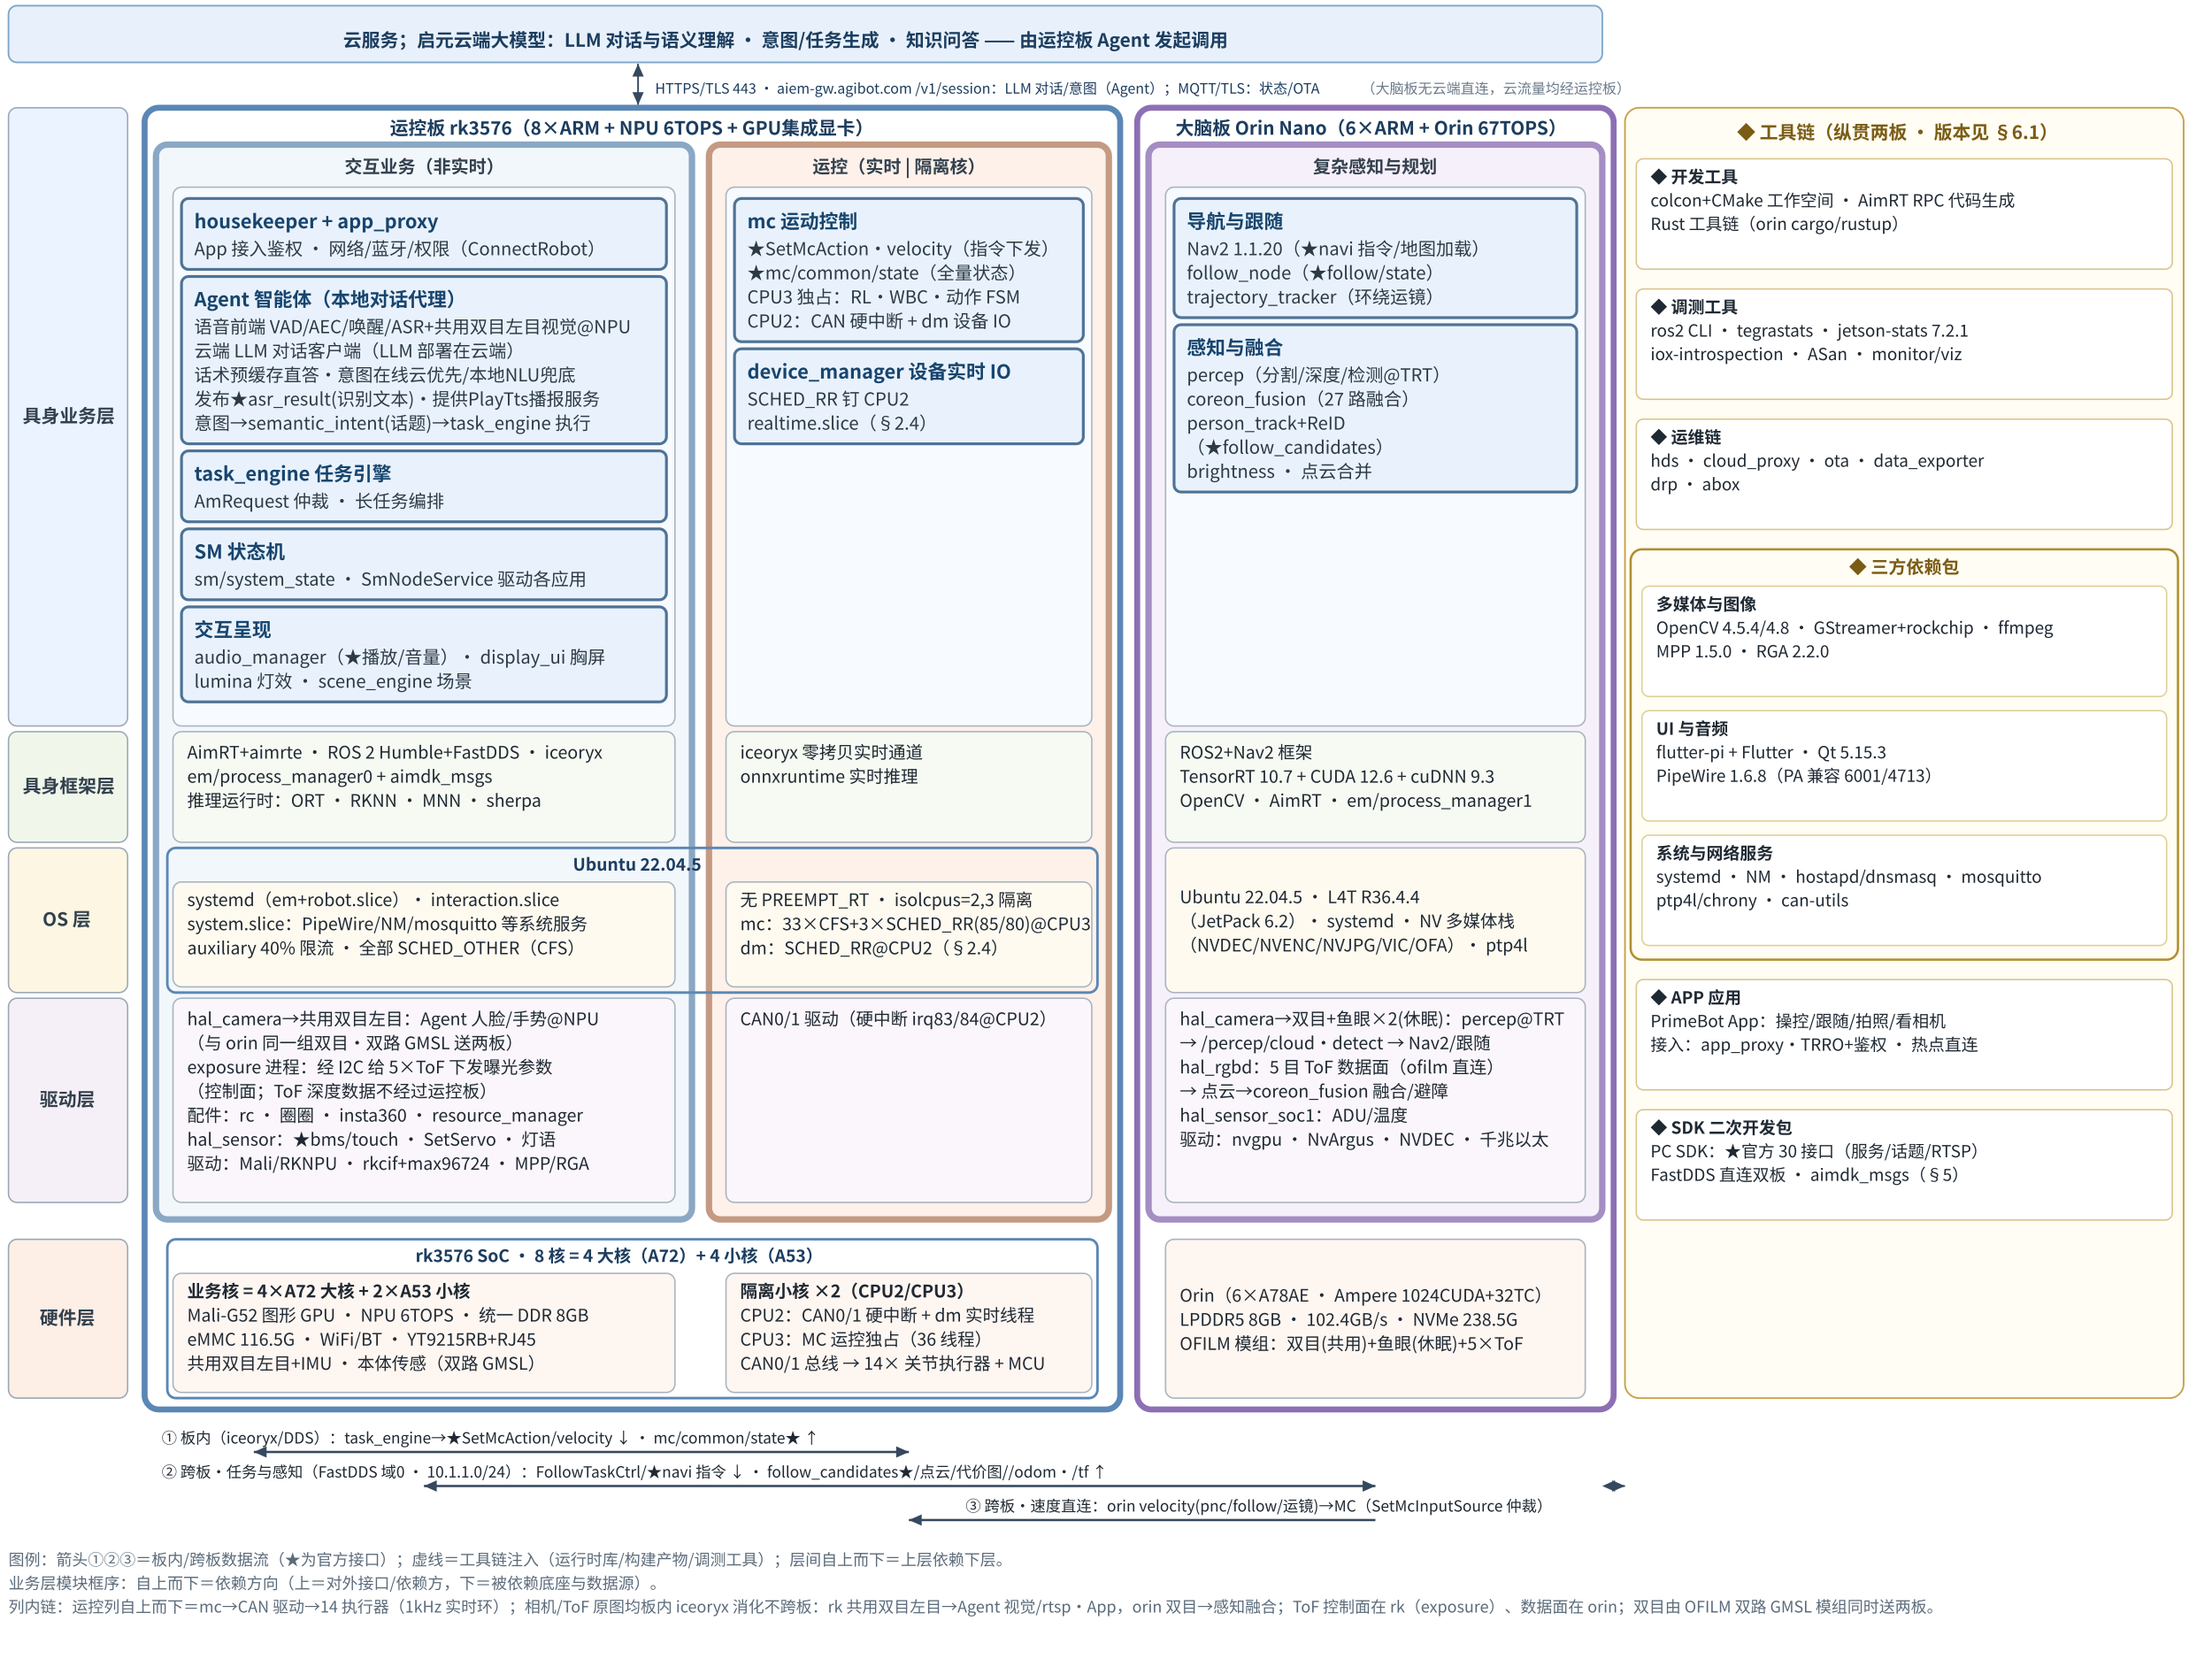
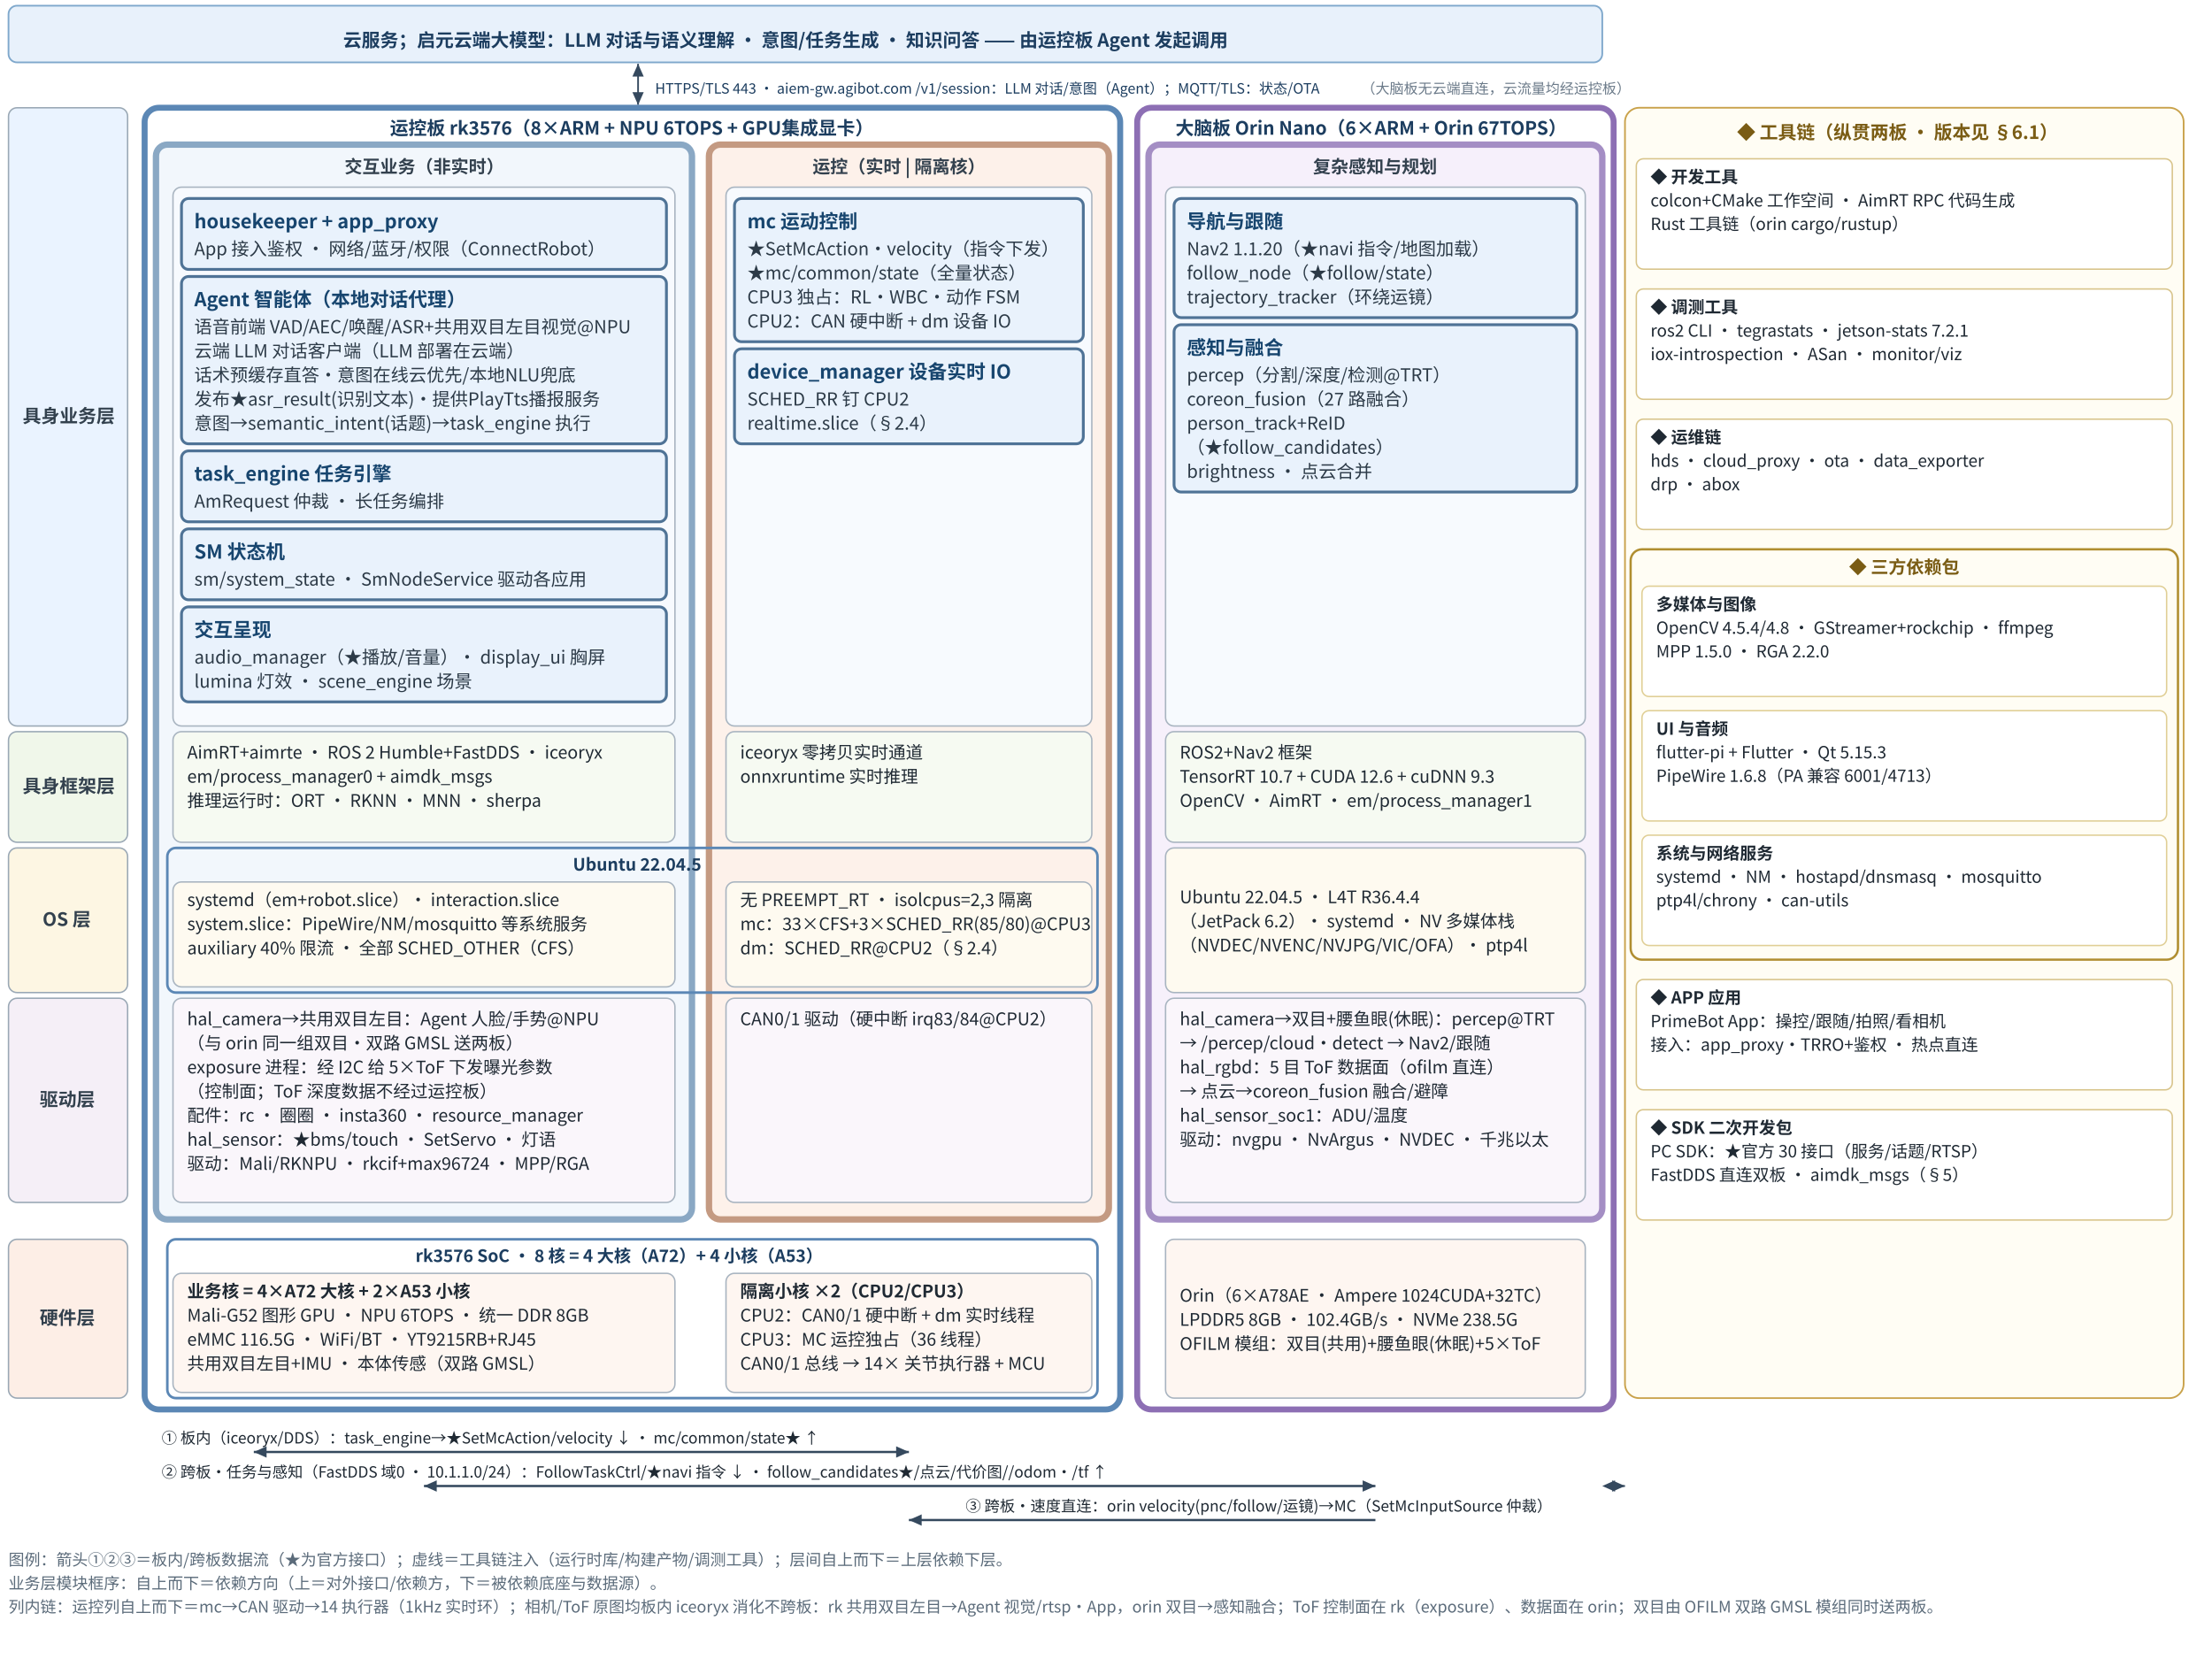
<svg xmlns="http://www.w3.org/2000/svg" width="1560" height="1170" viewBox="0 0 1560 1170">
  <rect x="0" y="0" width="1560" height="1170" fill="#ffffff" />
  <rect x="6" y="4" width="1124" height="40" rx="6" fill="#e8f1fb" stroke="#7fa8cc" stroke-width="1.2" />
  <text x="242" y="33" font-family="Noto Sans CJK SC" font-size="13" fill="#1c3d5f" font-weight="700">云服务；启元云端大模型：LLM 对话与语义理解 · 意图/任务生成 · 知识问答 —— 由运控板 Agent 发起调用</text>
  <line x1="450" y1="45" x2="450" y2="74" stroke="#35495e" stroke-width="1.2" />
  <polygon points="450,74 446,65 454,65" fill="#35495e" />
  <polygon points="450,45 454,54 446,54" fill="#35495e" />
  <text x="462" y="66" font-family="Noto Sans CJK SC" font-size="10" fill="#1c3d5f">HTTPS/TLS 443 · aiem-gw.agibot.com /v1/session：LLM 对话/意图（Agent）；MQTT/TLS：状态/OTA</text>
  <text x="960" y="66" font-family="Noto Sans CJK SC" font-size="10" fill="#6b7a89">（大脑板无云端直连，云流量均经运控板）</text>
  <rect x="102" y="76" width="688" height="918" rx="10" fill="#ffffff" stroke="#5b87b5" stroke-width="4.2" />
  <text x="275" y="95" font-family="Noto Sans CJK SC" font-size="13" fill="#1c3d5f" font-weight="700">运控板 rk3576（8×ARM + NPU 6TOPS + GPU集成显卡）</text>
  <rect x="802" y="76" width="336" height="918" rx="10" fill="#ffffff" stroke="#8d6fb4" stroke-width="4.2" />
  <text x="829" y="95" font-family="Noto Sans CJK SC" font-size="13" fill="#1c3d5f" font-weight="700">大脑板 Orin Nano（6×ARM + Orin 67TOPS）</text>
  <rect x="110" y="102" width="378" height="758" rx="8" fill="#f2f7fc" stroke="#8aa8c4" stroke-width="4.5" />
  <text x="243" y="122" font-family="Noto Sans CJK SC" font-size="12.5" fill="#33414e" font-weight="700">交互业务（非实时）</text>
  <rect x="500" y="102" width="282" height="758" rx="8" fill="#fdf1ea" stroke="#c49a82" stroke-width="4.5" />
  <text x="573" y="122" font-family="Noto Sans CJK SC" font-size="12.5" fill="#33414e" font-weight="700">运控（实时 | 隔离核）</text>
  <rect x="810" y="102" width="320" height="758" rx="8" fill="#f6f0fb" stroke="#a48ec4" stroke-width="4.5" />
  <text x="926" y="122" font-family="Noto Sans CJK SC" font-size="12.5" fill="#33414e" font-weight="700">复杂感知与规划</text>
  <rect x="6" y="76" width="84" height="436" rx="6" fill="#eaf3ff" stroke="#9aa8b5" stroke-width="1" />
  <text x="16" y="298" font-family="Noto Sans CJK SC" font-size="13" fill="#33414e" font-weight="700">具身业务层</text>
  <rect x="122" y="132" width="354" height="380" rx="6" fill="#f7fafe" stroke="#a8b4c0" stroke-width="1" />
  <rect x="128" y="140" width="342" height="50" rx="5" fill="#e9f2fc" stroke="#4f7396" stroke-width="2" />
  <text x="137" y="161" font-family="Noto Sans CJK SC" font-size="13.6" fill="#17456e" font-weight="700">housekeeper + app_proxy</text>
  <text x="137" y="180" font-family="Noto Sans CJK SC" font-size="12.6" fill="#2c3a47">App 接入鉴权 · 网络/蓝牙/权限（ConnectRobot）</text>
  <rect x="128" y="195" width="342" height="118" rx="5" fill="#e9f2fc" stroke="#4f7396" stroke-width="2" />
  <text x="137" y="216" font-family="Noto Sans CJK SC" font-size="13.6" fill="#17456e" font-weight="700">Agent 智能体（本地对话代理）</text>
  <text x="137" y="235" font-family="Noto Sans CJK SC" font-size="12.6" fill="#2c3a47">语音前端 VAD/AEC/唤醒/ASR+共用双目左目视觉@NPU</text>
  <text x="137" y="252" font-family="Noto Sans CJK SC" font-size="12.6" fill="#2c3a47">云端 LLM 对话客户端（LLM 部署在云端）</text>
  <text x="137" y="269" font-family="Noto Sans CJK SC" font-size="12.6" fill="#2c3a47">话术预缓存直答·意图在线云优先/本地NLU兜底</text>
  <text x="137" y="286" font-family="Noto Sans CJK SC" font-size="12.6" fill="#2c3a47">发布★asr_result(识别文本)·提供PlayTts播报服务</text>
  <text x="137" y="303" font-family="Noto Sans CJK SC" font-size="12.6" fill="#2c3a47">意图→semantic_intent(话题)→task_engine 执行</text>
  <rect x="128" y="318" width="342" height="50" rx="5" fill="#e9f2fc" stroke="#4f7396" stroke-width="2" />
  <text x="137" y="339" font-family="Noto Sans CJK SC" font-size="13.6" fill="#17456e" font-weight="700">task_engine 任务引擎</text>
  <text x="137" y="358" font-family="Noto Sans CJK SC" font-size="12.6" fill="#2c3a47">AmRequest 仲裁 · 长任务编排</text>
  <rect x="128" y="373" width="342" height="50" rx="5" fill="#e9f2fc" stroke="#4f7396" stroke-width="2" />
  <text x="137" y="394" font-family="Noto Sans CJK SC" font-size="13.6" fill="#17456e" font-weight="700">SM 状态机</text>
  <text x="137" y="413" font-family="Noto Sans CJK SC" font-size="12.6" fill="#2c3a47">sm/system_state · SmNodeService 驱动各应用</text>
  <rect x="128" y="428" width="342" height="67" rx="5" fill="#e9f2fc" stroke="#4f7396" stroke-width="2" />
  <text x="137" y="449" font-family="Noto Sans CJK SC" font-size="13.6" fill="#17456e" font-weight="700">交互呈现</text>
  <text x="137" y="468" font-family="Noto Sans CJK SC" font-size="12.6" fill="#2c3a47">audio_manager（★播放/音量）· display_ui 胸屏</text>
  <text x="137" y="485" font-family="Noto Sans CJK SC" font-size="12.6" fill="#2c3a47">lumina 灯效 · scene_engine 场景</text>
  <rect x="512" y="132" width="258" height="380" rx="6" fill="#f7fafe" stroke="#a8b4c0" stroke-width="1" />
  <rect x="518" y="140" width="246" height="101" rx="5" fill="#e9f2fc" stroke="#4f7396" stroke-width="2" />
  <text x="527" y="161" font-family="Noto Sans CJK SC" font-size="13.6" fill="#17456e" font-weight="700">mc 运动控制</text>
  <text x="527" y="180" font-family="Noto Sans CJK SC" font-size="12.6" fill="#2c3a47">★SetMcAction·velocity（指令下发）</text>
  <text x="527" y="197" font-family="Noto Sans CJK SC" font-size="12.6" fill="#2c3a47">★mc/common/state（全量状态）</text>
  <text x="527" y="214" font-family="Noto Sans CJK SC" font-size="12.6" fill="#2c3a47">CPU3 独占：RL·WBC·动作 FSM</text>
  <text x="527" y="231" font-family="Noto Sans CJK SC" font-size="12.6" fill="#2c3a47">CPU2：CAN 硬中断 + dm 设备 IO</text>
  <rect x="518" y="246" width="246" height="67" rx="5" fill="#e9f2fc" stroke="#4f7396" stroke-width="2" />
  <text x="527" y="267" font-family="Noto Sans CJK SC" font-size="13.6" fill="#17456e" font-weight="700">device_manager 设备实时 IO</text>
  <text x="527" y="286" font-family="Noto Sans CJK SC" font-size="12.6" fill="#2c3a47">SCHED_RR 钉 CPU2</text>
  <text x="527" y="303" font-family="Noto Sans CJK SC" font-size="12.6" fill="#2c3a47">realtime.slice（§2.4）</text>
  <rect x="822" y="132" width="296" height="380" rx="6" fill="#f7fafe" stroke="#a8b4c0" stroke-width="1" />
  <rect x="828" y="140" width="284" height="84" rx="5" fill="#e9f2fc" stroke="#4f7396" stroke-width="2" />
  <text x="837" y="161" font-family="Noto Sans CJK SC" font-size="13.6" fill="#17456e" font-weight="700">导航与跟随</text>
  <text x="837" y="180" font-family="Noto Sans CJK SC" font-size="12.6" fill="#2c3a47">Nav2 1.1.20（★navi 指令/地图加载）</text>
  <text x="837" y="197" font-family="Noto Sans CJK SC" font-size="12.6" fill="#2c3a47">follow_node（★follow/state）</text>
  <text x="837" y="214" font-family="Noto Sans CJK SC" font-size="12.6" fill="#2c3a47">trajectory_tracker（环绕运镜）</text>
  <rect x="828" y="229" width="284" height="118" rx="5" fill="#e9f2fc" stroke="#4f7396" stroke-width="2" />
  <text x="837" y="250" font-family="Noto Sans CJK SC" font-size="13.6" fill="#17456e" font-weight="700">感知与融合</text>
  <text x="837" y="269" font-family="Noto Sans CJK SC" font-size="12.6" fill="#2c3a47">percep（分割/深度/检测@TRT）</text>
  <text x="837" y="286" font-family="Noto Sans CJK SC" font-size="12.6" fill="#2c3a47">coreon_fusion（27 路融合）</text>
  <text x="837" y="303" font-family="Noto Sans CJK SC" font-size="12.6" fill="#2c3a47">person_track+ReID</text>
  <text x="837" y="320" font-family="Noto Sans CJK SC" font-size="12.6" fill="#2c3a47">（★follow_candidates）</text>
  <text x="837" y="337" font-family="Noto Sans CJK SC" font-size="12.6" fill="#2c3a47">brightness · 点云合并</text>
  <rect x="6" y="516" width="84" height="78" rx="6" fill="#f0f7ea" stroke="#9aa8b5" stroke-width="1" />
  <text x="16" y="559" font-family="Noto Sans CJK SC" font-size="13" fill="#33414e" font-weight="700">具身框架层</text>
  <rect x="122" y="516" width="354" height="78" rx="6" fill="#f6faf2" stroke="#a8b4c0" stroke-width="1" />
  <text x="132" y="535" font-family="Noto Sans CJK SC" font-size="12.2" fill="#1f2933">AimRT+aimrte · ROS 2 Humble+FastDDS · iceoryx</text>
  <text x="132" y="552" font-family="Noto Sans CJK SC" font-size="12.2" fill="#1f2933">em/process_manager0 + aimdk_msgs</text>
  <text x="132" y="569" font-family="Noto Sans CJK SC" font-size="12.2" fill="#1f2933">推理运行时：ORT · RKNN · MNN · sherpa</text>
  <rect x="512" y="516" width="258" height="78" rx="6" fill="#f6faf2" stroke="#a8b4c0" stroke-width="1" />
  <text x="522" y="535" font-family="Noto Sans CJK SC" font-size="12.2" fill="#1f2933">iceoryx 零拷贝实时通道</text>
  <text x="522" y="552" font-family="Noto Sans CJK SC" font-size="12.2" fill="#1f2933">onnxruntime 实时推理</text>
  <rect x="822" y="516" width="296" height="78" rx="6" fill="#f6faf2" stroke="#a8b4c0" stroke-width="1" />
  <text x="832" y="535" font-family="Noto Sans CJK SC" font-size="12.2" fill="#1f2933">ROS2+Nav2 框架</text>
  <text x="832" y="552" font-family="Noto Sans CJK SC" font-size="12.2" fill="#1f2933">TensorRT 10.7 + CUDA 12.6 + cuDNN 9.3</text>
  <text x="832" y="569" font-family="Noto Sans CJK SC" font-size="12.2" fill="#1f2933">OpenCV · AimRT · em/process_manager1</text>
  <rect x="6" y="598" width="84" height="102" rx="6" fill="#fdf6e3" stroke="#9aa8b5" stroke-width="1" />
  <text x="30" y="653" font-family="Noto Sans CJK SC" font-size="13" fill="#33414e" font-weight="700">OS 层</text>
  <rect x="118" y="598" width="656" height="102" rx="6" fill="none" stroke="#5b87b5" stroke-width="1.8" />
  <text x="404" y="614" font-family="Noto Sans CJK SC" font-size="12" fill="#1c3d5f" font-weight="700">Ubuntu 22.04.5</text>
  <rect x="122" y="622" width="354" height="74" rx="6" fill="#fefaf0" stroke="#a8b4c0" stroke-width="1" />
  <text x="132" y="639" font-family="Noto Sans CJK SC" font-size="12.2" fill="#1f2933">systemd（em+robot.slice）· interaction.slice</text>
  <text x="132" y="656" font-family="Noto Sans CJK SC" font-size="12.2" fill="#1f2933">system.slice：PipeWire/NM/mosquitto 等系统服务</text>
  <text x="132" y="673" font-family="Noto Sans CJK SC" font-size="12.2" fill="#1f2933">auxiliary 40% 限流 · 全部 SCHED_OTHER（CFS）</text>
  <rect x="512" y="622" width="258" height="74" rx="6" fill="#fefaf0" stroke="#a8b4c0" stroke-width="1" />
  <text x="522" y="639" font-family="Noto Sans CJK SC" font-size="12.2" fill="#1f2933">无 PREEMPT_RT · isolcpus=2,3 隔离</text>
  <text x="522" y="656" font-family="Noto Sans CJK SC" font-size="12.2" fill="#1f2933">mc：33×CFS+3×SCHED_RR(85/80)@CPU3</text>
  <text x="522" y="673" font-family="Noto Sans CJK SC" font-size="12.2" fill="#1f2933">dm：SCHED_RR@CPU2（§2.4）</text>
  <rect x="822" y="598" width="296" height="102" rx="6" fill="#fefaf0" stroke="#a8b4c0" stroke-width="1" />
  <text x="832" y="637" font-family="Noto Sans CJK SC" font-size="12.2" fill="#1f2933">Ubuntu 22.04.5 · L4T R36.4.4</text>
  <text x="832" y="654" font-family="Noto Sans CJK SC" font-size="12.2" fill="#1f2933">（JetPack 6.2）· systemd · NV 多媒体栈</text>
  <text x="832" y="671" font-family="Noto Sans CJK SC" font-size="12.2" fill="#1f2933">（NVDEC/NVENC/NVJPG/VIC/OFA）· ptp4l</text>
  <rect x="6" y="704" width="84" height="144" rx="6" fill="#f5eff7" stroke="#9aa8b5" stroke-width="1" />
  <text x="28" y="780" font-family="Noto Sans CJK SC" font-size="13" fill="#33414e" font-weight="700">驱动层</text>
  <rect x="122" y="704" width="354" height="144" rx="6" fill="#faf6fb" stroke="#a8b4c0" stroke-width="1" />
  <text x="132" y="723" font-family="Noto Sans CJK SC" font-size="12.2" fill="#1f2933">hal_camera→共用双目左目：Agent 人脸/手势@NPU</text>
  <text x="132" y="740" font-family="Noto Sans CJK SC" font-size="12.2" fill="#1f2933">（与 orin 同一组双目·双路 GMSL 送两板）</text>
  <text x="132" y="757" font-family="Noto Sans CJK SC" font-size="12.2" fill="#1f2933">exposure 进程：经 I2C 给 5×ToF 下发曝光参数</text>
  <text x="132" y="774" font-family="Noto Sans CJK SC" font-size="12.2" fill="#1f2933">（控制面；ToF 深度数据不经过运控板）</text>
  <text x="132" y="791" font-family="Noto Sans CJK SC" font-size="12.2" fill="#1f2933">配件：rc · 圈圈 · insta360 · resource_manager</text>
  <text x="132" y="808" font-family="Noto Sans CJK SC" font-size="12.2" fill="#1f2933">hal_sensor：★bms/touch · SetServo · 灯语</text>
  <text x="132" y="825" font-family="Noto Sans CJK SC" font-size="12.2" fill="#1f2933">驱动：Mali/RKNPU · rkcif+max96724 · MPP/RGA</text>
  <rect x="512" y="704" width="258" height="144" rx="6" fill="#faf6fb" stroke="#a8b4c0" stroke-width="1" />
  <text x="522" y="723" font-family="Noto Sans CJK SC" font-size="12.2" fill="#1f2933">CAN0/1 驱动（硬中断 irq83/84@CPU2）</text>
  <rect x="822" y="704" width="296" height="144" rx="6" fill="#faf6fb" stroke="#a8b4c0" stroke-width="1" />
-   <text x="832" y="723" font-family="Noto Sans CJK SC" font-size="12.2" fill="#1f2933">hal_camera→双目+鱼眼×2(休眠)：percep@TRT</text>
+   <text x="832" y="723" font-family="Noto Sans CJK SC" font-size="12.2" fill="#1f2933">hal_camera→双目+腰鱼眼(休眠)：percep@TRT</text>
  <text x="832" y="740" font-family="Noto Sans CJK SC" font-size="12.2" fill="#1f2933">→ /percep/cloud·detect → Nav2/跟随</text>
  <text x="832" y="757" font-family="Noto Sans CJK SC" font-size="12.2" fill="#1f2933">hal_rgbd：5 目 ToF 数据面（ofilm 直连）</text>
  <text x="832" y="774" font-family="Noto Sans CJK SC" font-size="12.2" fill="#1f2933">→ 点云→coreon_fusion 融合/避障</text>
  <text x="832" y="791" font-family="Noto Sans CJK SC" font-size="12.2" fill="#1f2933">hal_sensor_soc1：ADU/温度</text>
  <text x="832" y="808" font-family="Noto Sans CJK SC" font-size="12.2" fill="#1f2933">驱动：nvgpu · NvArgus · NVDEC · 千兆以太</text>
  <rect x="6" y="874" width="84" height="112" rx="6" fill="#fdeee6" stroke="#9aa8b5" stroke-width="1" />
  <text x="28" y="934" font-family="Noto Sans CJK SC" font-size="13" fill="#33414e" font-weight="700">硬件层</text>
  <rect x="118" y="874" width="656" height="112" rx="6" fill="none" stroke="#5b87b5" stroke-width="1.8" />
  <text x="293" y="890" font-family="Noto Sans CJK SC" font-size="12" fill="#1c3d5f" font-weight="700">rk3576 SoC · 8 核 = 4 大核（A72）+ 4 小核（A53）</text>
  <rect x="122" y="898" width="354" height="84" rx="6" fill="#fef6f1" stroke="#a8b4c0" stroke-width="1" />
  <text x="132" y="915" font-family="Noto Sans CJK SC" font-size="12.2" fill="#1f2933" font-weight="700">业务核 = 4×A72 大核 + 2×A53 小核</text>
  <text x="132" y="932" font-family="Noto Sans CJK SC" font-size="12.2" fill="#1f2933">Mali-G52 图形 GPU · NPU 6TOPS · 统一 DDR 8GB</text>
  <text x="132" y="949" font-family="Noto Sans CJK SC" font-size="12.2" fill="#1f2933">eMMC 116.5G · WiFi/BT · YT9215RB+RJ45</text>
  <text x="132" y="966" font-family="Noto Sans CJK SC" font-size="12.2" fill="#1f2933">共用双目左目+IMU · 本体传感（双路 GMSL）</text>
  <rect x="512" y="898" width="258" height="84" rx="6" fill="#fef6f1" stroke="#a8b4c0" stroke-width="1" />
  <text x="522" y="915" font-family="Noto Sans CJK SC" font-size="12.2" fill="#1f2933" font-weight="700">隔离小核 ×2（CPU2/CPU3）</text>
  <text x="522" y="932" font-family="Noto Sans CJK SC" font-size="12.2" fill="#1f2933">CPU2：CAN0/1 硬中断 + dm 实时线程</text>
  <text x="522" y="949" font-family="Noto Sans CJK SC" font-size="12.2" fill="#1f2933">CPU3：MC 运控独占（36 线程）</text>
  <text x="522" y="966" font-family="Noto Sans CJK SC" font-size="12.2" fill="#1f2933">CAN0/1 总线 → 14× 关节执行器 + MCU</text>
  <rect x="822" y="874" width="296" height="112" rx="6" fill="#fef6f1" stroke="#a8b4c0" stroke-width="1" />
  <text x="832" y="918" font-family="Noto Sans CJK SC" font-size="12.2" fill="#1f2933">Orin（6×A78AE · Ampere 1024CUDA+32TC）</text>
  <text x="832" y="935" font-family="Noto Sans CJK SC" font-size="12.2" fill="#1f2933">LPDDR5 8GB · 102.4GB/s · NVMe 238.5G</text>
-   <text x="832" y="952" font-family="Noto Sans CJK SC" font-size="12.2" fill="#1f2933">OFILM 模组：双目(共用)+鱼眼(休眠)+5×ToF</text>
+   <text x="832" y="952" font-family="Noto Sans CJK SC" font-size="12.2" fill="#1f2933">OFILM 模组：双目(共用)+腰鱼眼(休眠)+5×ToF</text>
  <rect x="1146" y="76" width="394" height="910" rx="10" fill="#fffdf4" stroke="#c9a24b" stroke-width="1.2" />
  <text x="1225" y="98" font-family="Noto Sans CJK SC" font-size="13" fill="#7a5c14" font-weight="700">◆ 工具链（纵贯两板 · 版本见 §6.1）</text>
  <rect x="1154" y="112" width="378" height="77.8" rx="5" fill="#ffffff" stroke="#d8c48a" stroke-width="1" />
  <text x="1164" y="129" font-family="Noto Sans CJK SC" font-size="11.8" fill="#1f2933" font-weight="700">◆ 开发工具</text>
  <text x="1164" y="145.6" font-family="Noto Sans CJK SC" font-size="11.8" fill="#1f2933">colcon+CMake 工作空间 · AimRT RPC 代码生成</text>
  <text x="1164" y="162.2" font-family="Noto Sans CJK SC" font-size="11.8" fill="#1f2933">Rust 工具链（orin cargo/rustup）</text>
  <rect x="1154" y="203.8" width="378" height="77.8" rx="5" fill="#ffffff" stroke="#d8c48a" stroke-width="1" />
  <text x="1164" y="220.8" font-family="Noto Sans CJK SC" font-size="11.8" fill="#1f2933" font-weight="700">◆ 调测工具</text>
  <text x="1164" y="237.4" font-family="Noto Sans CJK SC" font-size="11.8" fill="#1f2933">ros2 CLI · tegrastats · jetson-stats 7.2.1</text>
  <text x="1164" y="254.0" font-family="Noto Sans CJK SC" font-size="11.8" fill="#1f2933">iox-introspection · ASan · monitor/viz</text>
  <rect x="1154" y="295.6" width="378" height="77.8" rx="5" fill="#ffffff" stroke="#d8c48a" stroke-width="1" />
  <text x="1164" y="312.6" font-family="Noto Sans CJK SC" font-size="11.8" fill="#1f2933" font-weight="700">◆ 运维链</text>
  <text x="1164" y="329.2" font-family="Noto Sans CJK SC" font-size="11.8" fill="#1f2933">hds · cloud_proxy · ota · data_exporter</text>
  <text x="1164" y="345.8" font-family="Noto Sans CJK SC" font-size="11.8" fill="#1f2933">drp · abox</text>
  <rect x="1150" y="387.4" width="386" height="289.4" rx="8" fill="none" stroke="#b08e30" stroke-width="1.6" />
  <text x="1304" y="404.4" font-family="Noto Sans CJK SC" font-size="12.5" fill="#7a5c14" font-weight="700">◆ 三方依赖包</text>
  <rect x="1158" y="413.4" width="370" height="77.8" rx="5" fill="#ffffff" stroke="#e0cf96" stroke-width="1" />
  <text x="1168" y="430.4" font-family="Noto Sans CJK SC" font-size="11.8" fill="#1f2933" font-weight="700">多媒体与图像</text>
  <text x="1168" y="447" font-family="Noto Sans CJK SC" font-size="11.8" fill="#1f2933">OpenCV 4.5.4/4.8 · GStreamer+rockchip · ffmpeg</text>
  <text x="1168" y="463.6" font-family="Noto Sans CJK SC" font-size="11.8" fill="#1f2933">MPP 1.5.0 · RGA 2.2.0</text>
  <rect x="1158" y="501.2" width="370" height="77.8" rx="5" fill="#ffffff" stroke="#e0cf96" stroke-width="1" />
  <text x="1168" y="518.2" font-family="Noto Sans CJK SC" font-size="11.8" fill="#1f2933" font-weight="700">UI 与音频</text>
  <text x="1168" y="534.8" font-family="Noto Sans CJK SC" font-size="11.8" fill="#1f2933">flutter-pi + Flutter · Qt 5.15.3</text>
  <text x="1168" y="551.4" font-family="Noto Sans CJK SC" font-size="11.8" fill="#1f2933">PipeWire 1.6.8（PA 兼容 6001/4713）</text>
  <rect x="1158" y="589.0" width="370" height="77.8" rx="5" fill="#ffffff" stroke="#e0cf96" stroke-width="1" />
  <text x="1168" y="606.0" font-family="Noto Sans CJK SC" font-size="11.8" fill="#1f2933" font-weight="700">系统与网络服务</text>
  <text x="1168" y="622.6" font-family="Noto Sans CJK SC" font-size="11.8" fill="#1f2933">systemd · NM · hostapd/dnsmasq · mosquitto</text>
  <text x="1168" y="639.2" font-family="Noto Sans CJK SC" font-size="11.8" fill="#1f2933">ptp4l/chrony · can-utils</text>
  <rect x="1154" y="690.8" width="378" height="77.8" rx="5" fill="#ffffff" stroke="#d8c48a" stroke-width="1" />
  <text x="1164" y="707.8" font-family="Noto Sans CJK SC" font-size="11.8" fill="#1f2933" font-weight="700">◆ APP 应用</text>
  <text x="1164" y="724.4" font-family="Noto Sans CJK SC" font-size="11.8" fill="#1f2933">PrimeBot App：操控/跟随/拍照/看相机</text>
  <text x="1164" y="741" font-family="Noto Sans CJK SC" font-size="11.8" fill="#1f2933">接入：app_proxy·TRRO+鉴权 · 热点直连</text>
  <rect x="1154" y="782.6" width="378" height="77.8" rx="5" fill="#ffffff" stroke="#d8c48a" stroke-width="1" />
  <text x="1164" y="799.6" font-family="Noto Sans CJK SC" font-size="11.8" fill="#1f2933" font-weight="700">◆ SDK 二次开发包</text>
  <text x="1164" y="816.2" font-family="Noto Sans CJK SC" font-size="11.8" fill="#1f2933">PC SDK：★官方 30 接口（服务/话题/RTSP）</text>
  <text x="1164" y="832.8" font-family="Noto Sans CJK SC" font-size="11.8" fill="#1f2933">FastDDS 直连双板 · aimdk_msgs（§5）</text>
  <text x="114" y="1018" font-family="Noto Sans CJK SC" font-size="10.8" fill="#1f2933">① 板内（iceoryx/DDS）：task_engine→★SetMcAction/velocity ↓ · mc/common/state★ ↑</text>
  <line x1="179" y1="1024" x2="641" y2="1024" stroke="#35495e" stroke-width="1.6" />
  <polygon points="641,1024 632,1028 632,1020" fill="#35495e" />
  <polygon points="179,1024 188,1020 188,1028" fill="#35495e" />
  <text x="114" y="1042" font-family="Noto Sans CJK SC" font-size="10.8" fill="#1f2933">② 跨板·任务与感知（FastDDS 域0 · 10.1.1.0/24）：FollowTaskCtrl/★navi 指令 ↓ · follow_candidates★/点云/代价图//odom·/tf ↑</text>
  <line x1="299" y1="1048" x2="970" y2="1048" stroke="#35495e" stroke-width="1.6" />
  <polygon points="970,1048 961,1052 961,1044" fill="#35495e" />
  <polygon points="299,1048 308,1044 308,1052" fill="#35495e" />
  <text x="681" y="1066" font-family="Noto Sans CJK SC" font-size="10.8" fill="#1f2933">③ 跨板·速度直连：orin velocity(pnc/follow/运镜)→MC（SetMcInputSource 仲裁）</text>
  <line x1="970" y1="1072" x2="641" y2="1072" stroke="#35495e" stroke-width="1.6" />
  <polygon points="641,1072 650,1068 650,1076" fill="#35495e" />
  <line x1="1146" y1="1048" x2="1130" y2="1048" stroke="#35495e" stroke-width="1.3" stroke-dasharray="5,4" />
  <polygon points="1130,1048 1139,1044 1139,1052" fill="#35495e" />
  <polygon points="1146,1048 1137,1052 1137,1044" fill="#35495e" />
  <text x="6" y="1104" font-family="Noto Sans CJK SC" font-size="11.2" fill="#5b6b7a">图例：箭头①②③＝板内/跨板数据流（★为官方接口）；虚线＝工具链注入（运行时库/构建产物/调测工具）；层间自上而下＝上层依赖下层。</text>
  <text x="6" y="1120.6" font-family="Noto Sans CJK SC" font-size="11.2" fill="#5b6b7a">业务层模块框序：自上而下＝依赖方向（上＝对外接口/依赖方，下＝被依赖底座与数据源）。</text>
  <text x="6" y="1137.2" font-family="Noto Sans CJK SC" font-size="11.2" fill="#5b6b7a">列内链：运控列自上而下＝mc→CAN 驱动→14 执行器（1kHz 实时环）；相机/ToF 原图均板内 iceoryx 消化不跨板：rk 共用双目左目→Agent 视觉/rtsp·App，orin 双目→感知融合；ToF 控制面在 rk（exposure）、数据面在 orin；双目由 OFILM 双路 GMSL 模组同时送两板。</text>
</svg>
